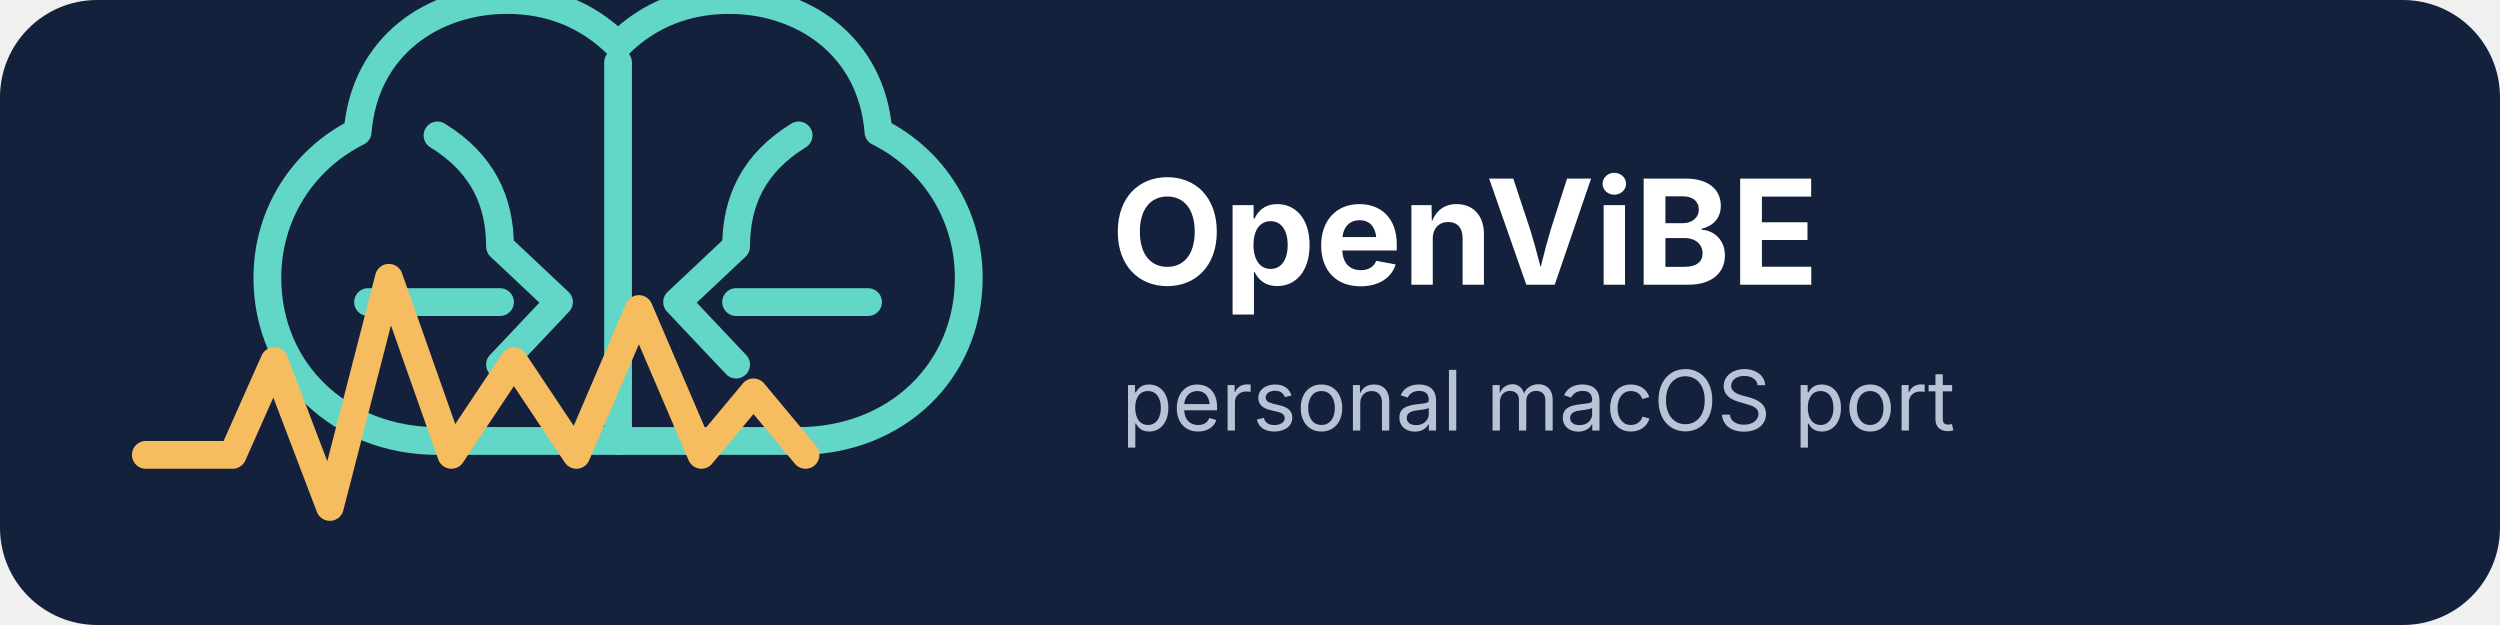
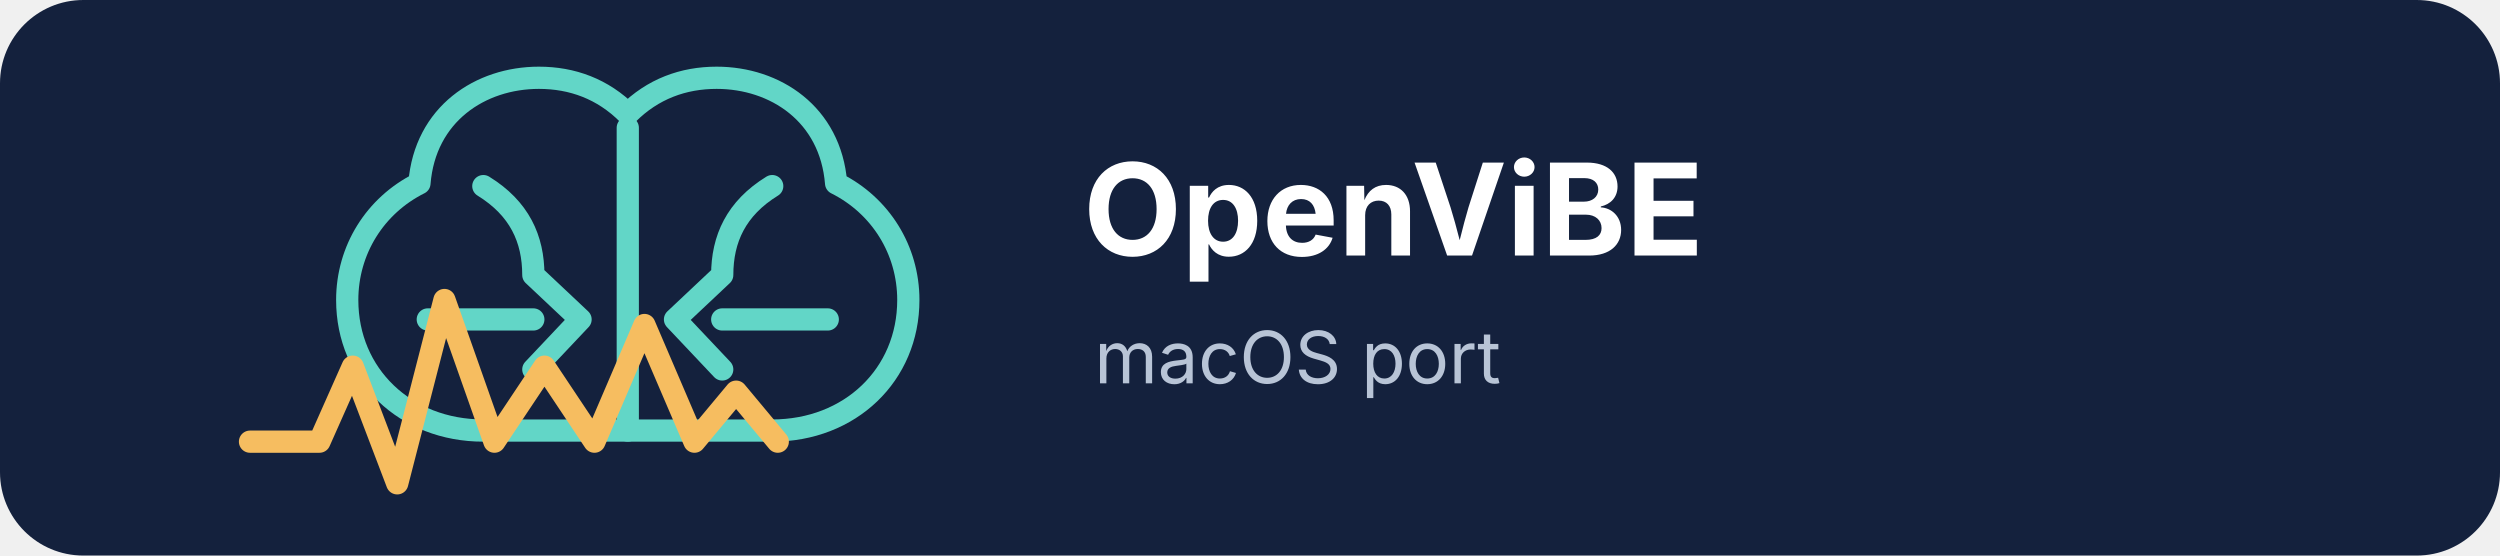
- <svg xmlns="http://www.w3.org/2000/svg" width="720" height="180" viewBox="0 0 720 180" role="img" aria-labelledby="title desc">
-   <rect width="720" height="180" rx="28" fill="#14213d" />
-   <g fill="none" stroke="#62d6c7" stroke-width="8" stroke-linecap="round" stroke-linejoin="round">
+ <svg xmlns="http://www.w3.org/2000/svg" width="900" height="200" viewBox="0 0 900 200" role="img" aria-labelledby="title desc">
+   <rect width="900" height="200" rx="30" fill="#14213d" />
+   <g transform="translate(48 28)" fill="none" stroke="#62d6c7" stroke-width="8" stroke-linecap="round" stroke-linejoin="round">
    <path d="M126 127c-28 0-49-20-49-47 0-18 10-34 26-42 2-25 22-38 43-38 12 0 23 4 32 13 9-9 20-13 32-13 21 0 41 13 43 38 16 8 26 24 26 42 0 27-21 47-49 47Z" />
    <path d="M178 18v109M126 39c13 8 18 19 18 32M230 39c-13 8-18 19-18 32M106 87h38M212 87h38M144 71l17 16-17 18M212 71l-17 16 17 18" />
    <path d="M42 131h25l12-27 16 42 17-66 18 51 18-27 18 27 18-42 18 42 15-18 15 18" stroke="#f6bd60" />
  </g>
-   <text x="320" y="82" fill="#ffffff" font-family="-apple-system,BlinkMacSystemFont,'Segoe UI',sans-serif" font-size="42" font-weight="700">OpenViBE</text>
-   <text x="323" y="124" fill="#b8c4d6" font-family="-apple-system,BlinkMacSystemFont,'Segoe UI',sans-serif" font-size="24">personal macOS port</text>
+   <text x="390" y="92" fill="#ffffff" font-family="-apple-system,BlinkMacSystemFont,'Segoe UI',sans-serif" font-size="46" font-weight="700">OpenViBE</text>
+   <text x="394" y="138" fill="#b8c4d6" font-family="-apple-system,BlinkMacSystemFont,'Segoe UI',sans-serif" font-size="26">macOS port</text>
</svg>
